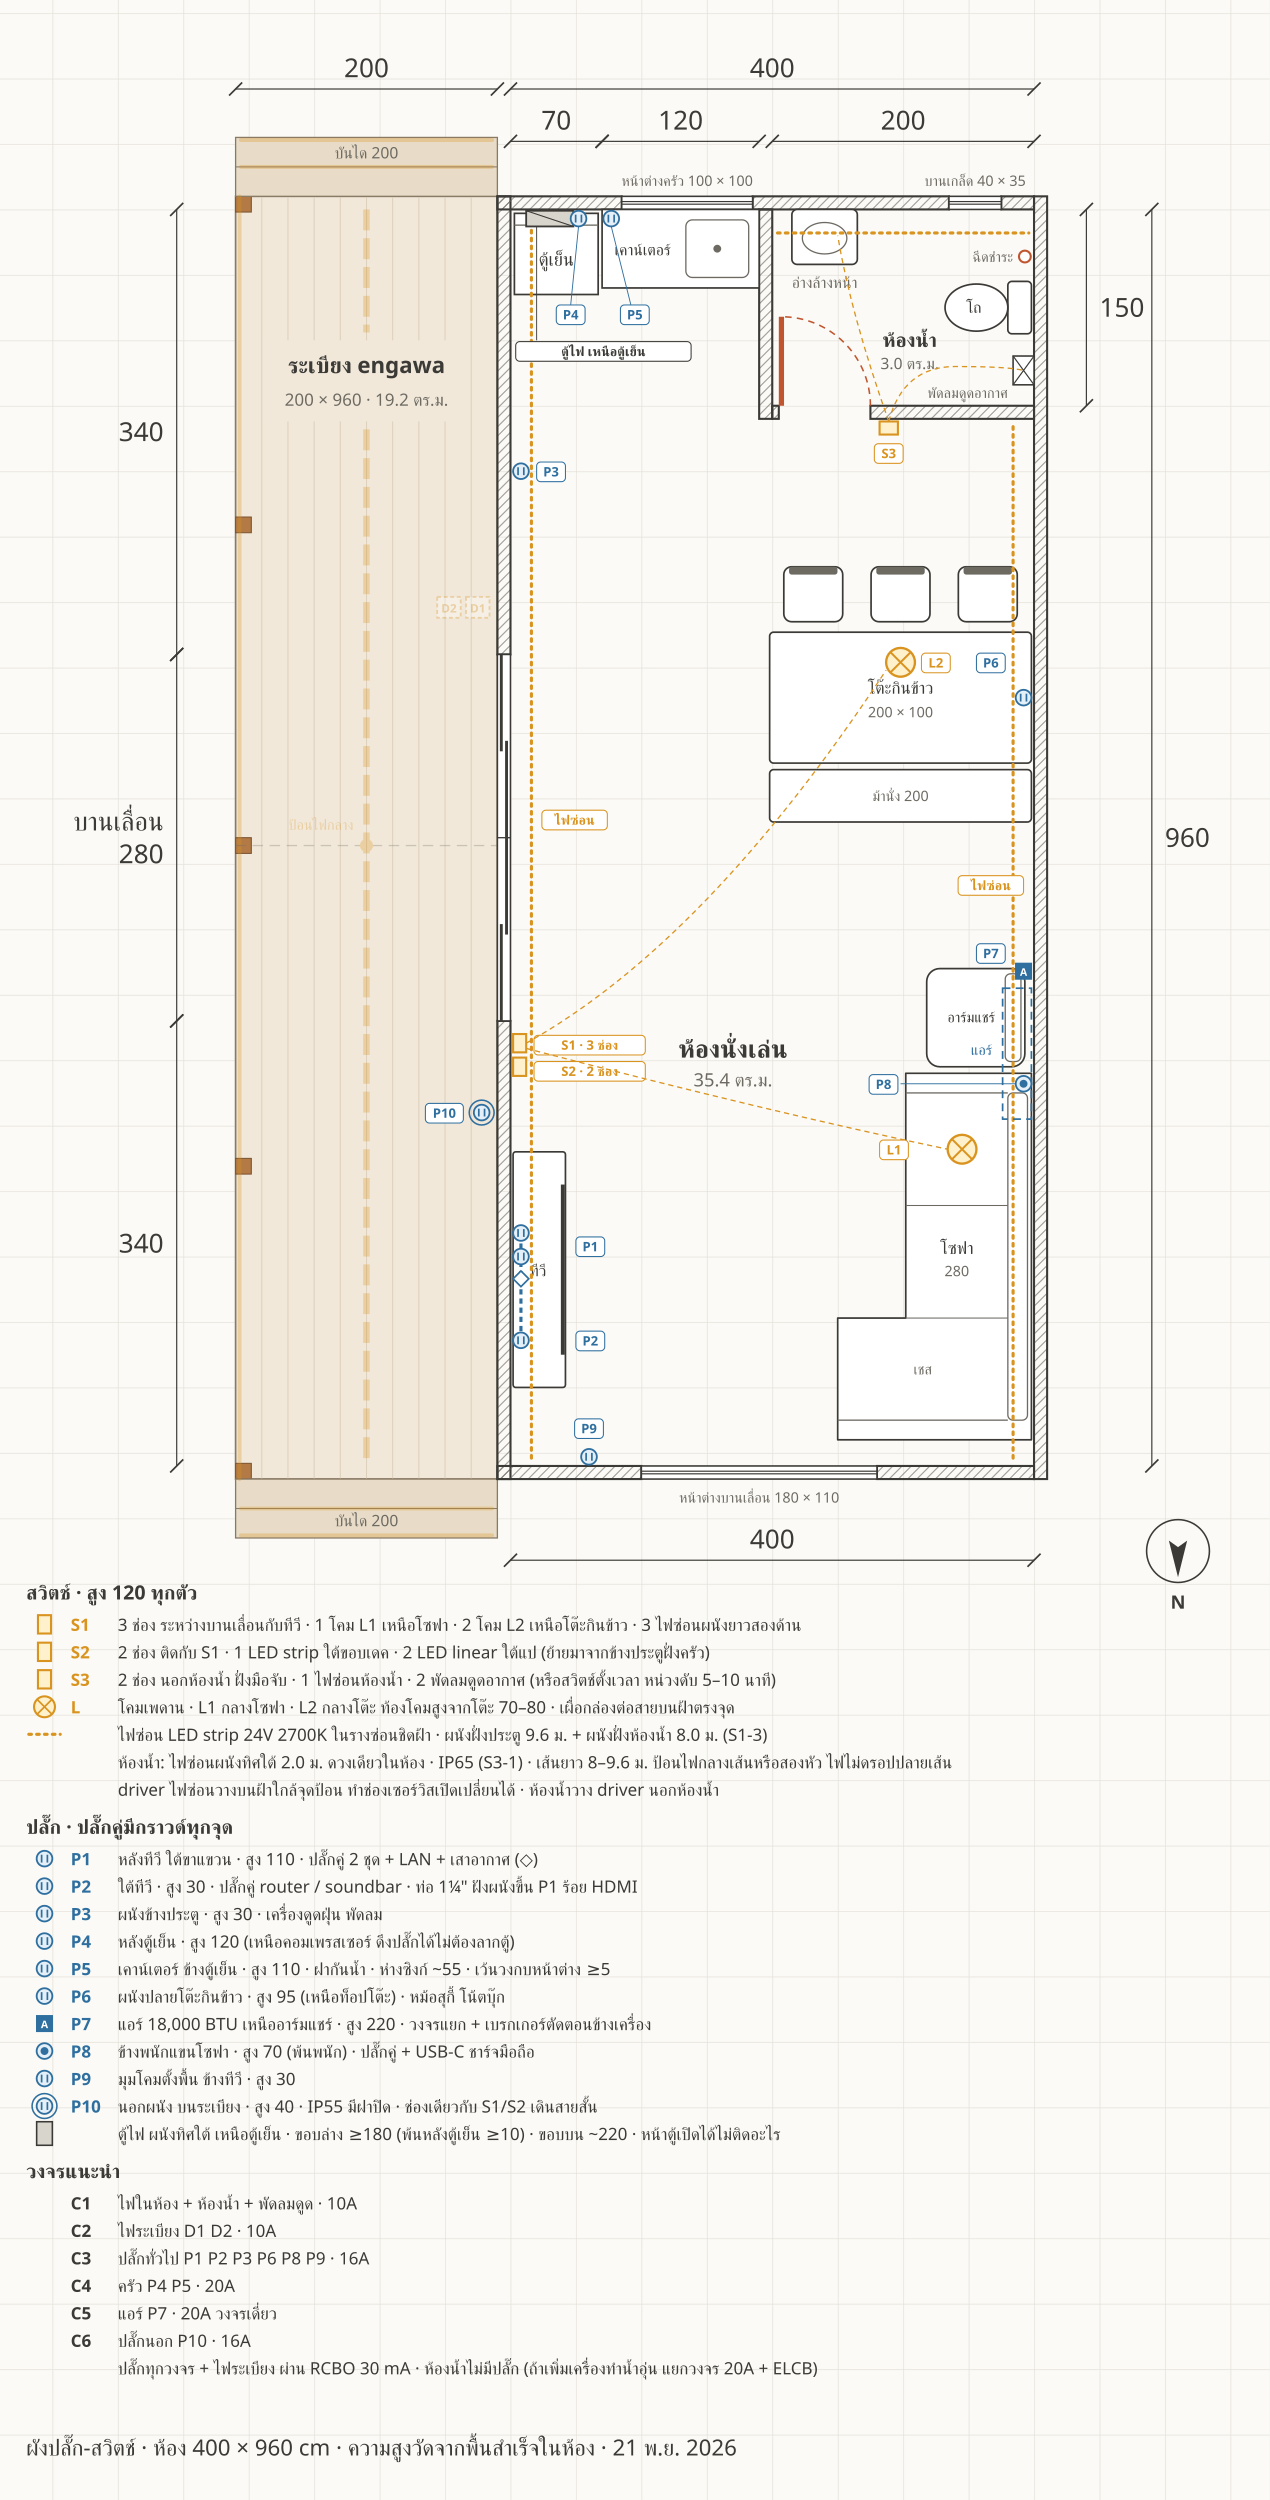
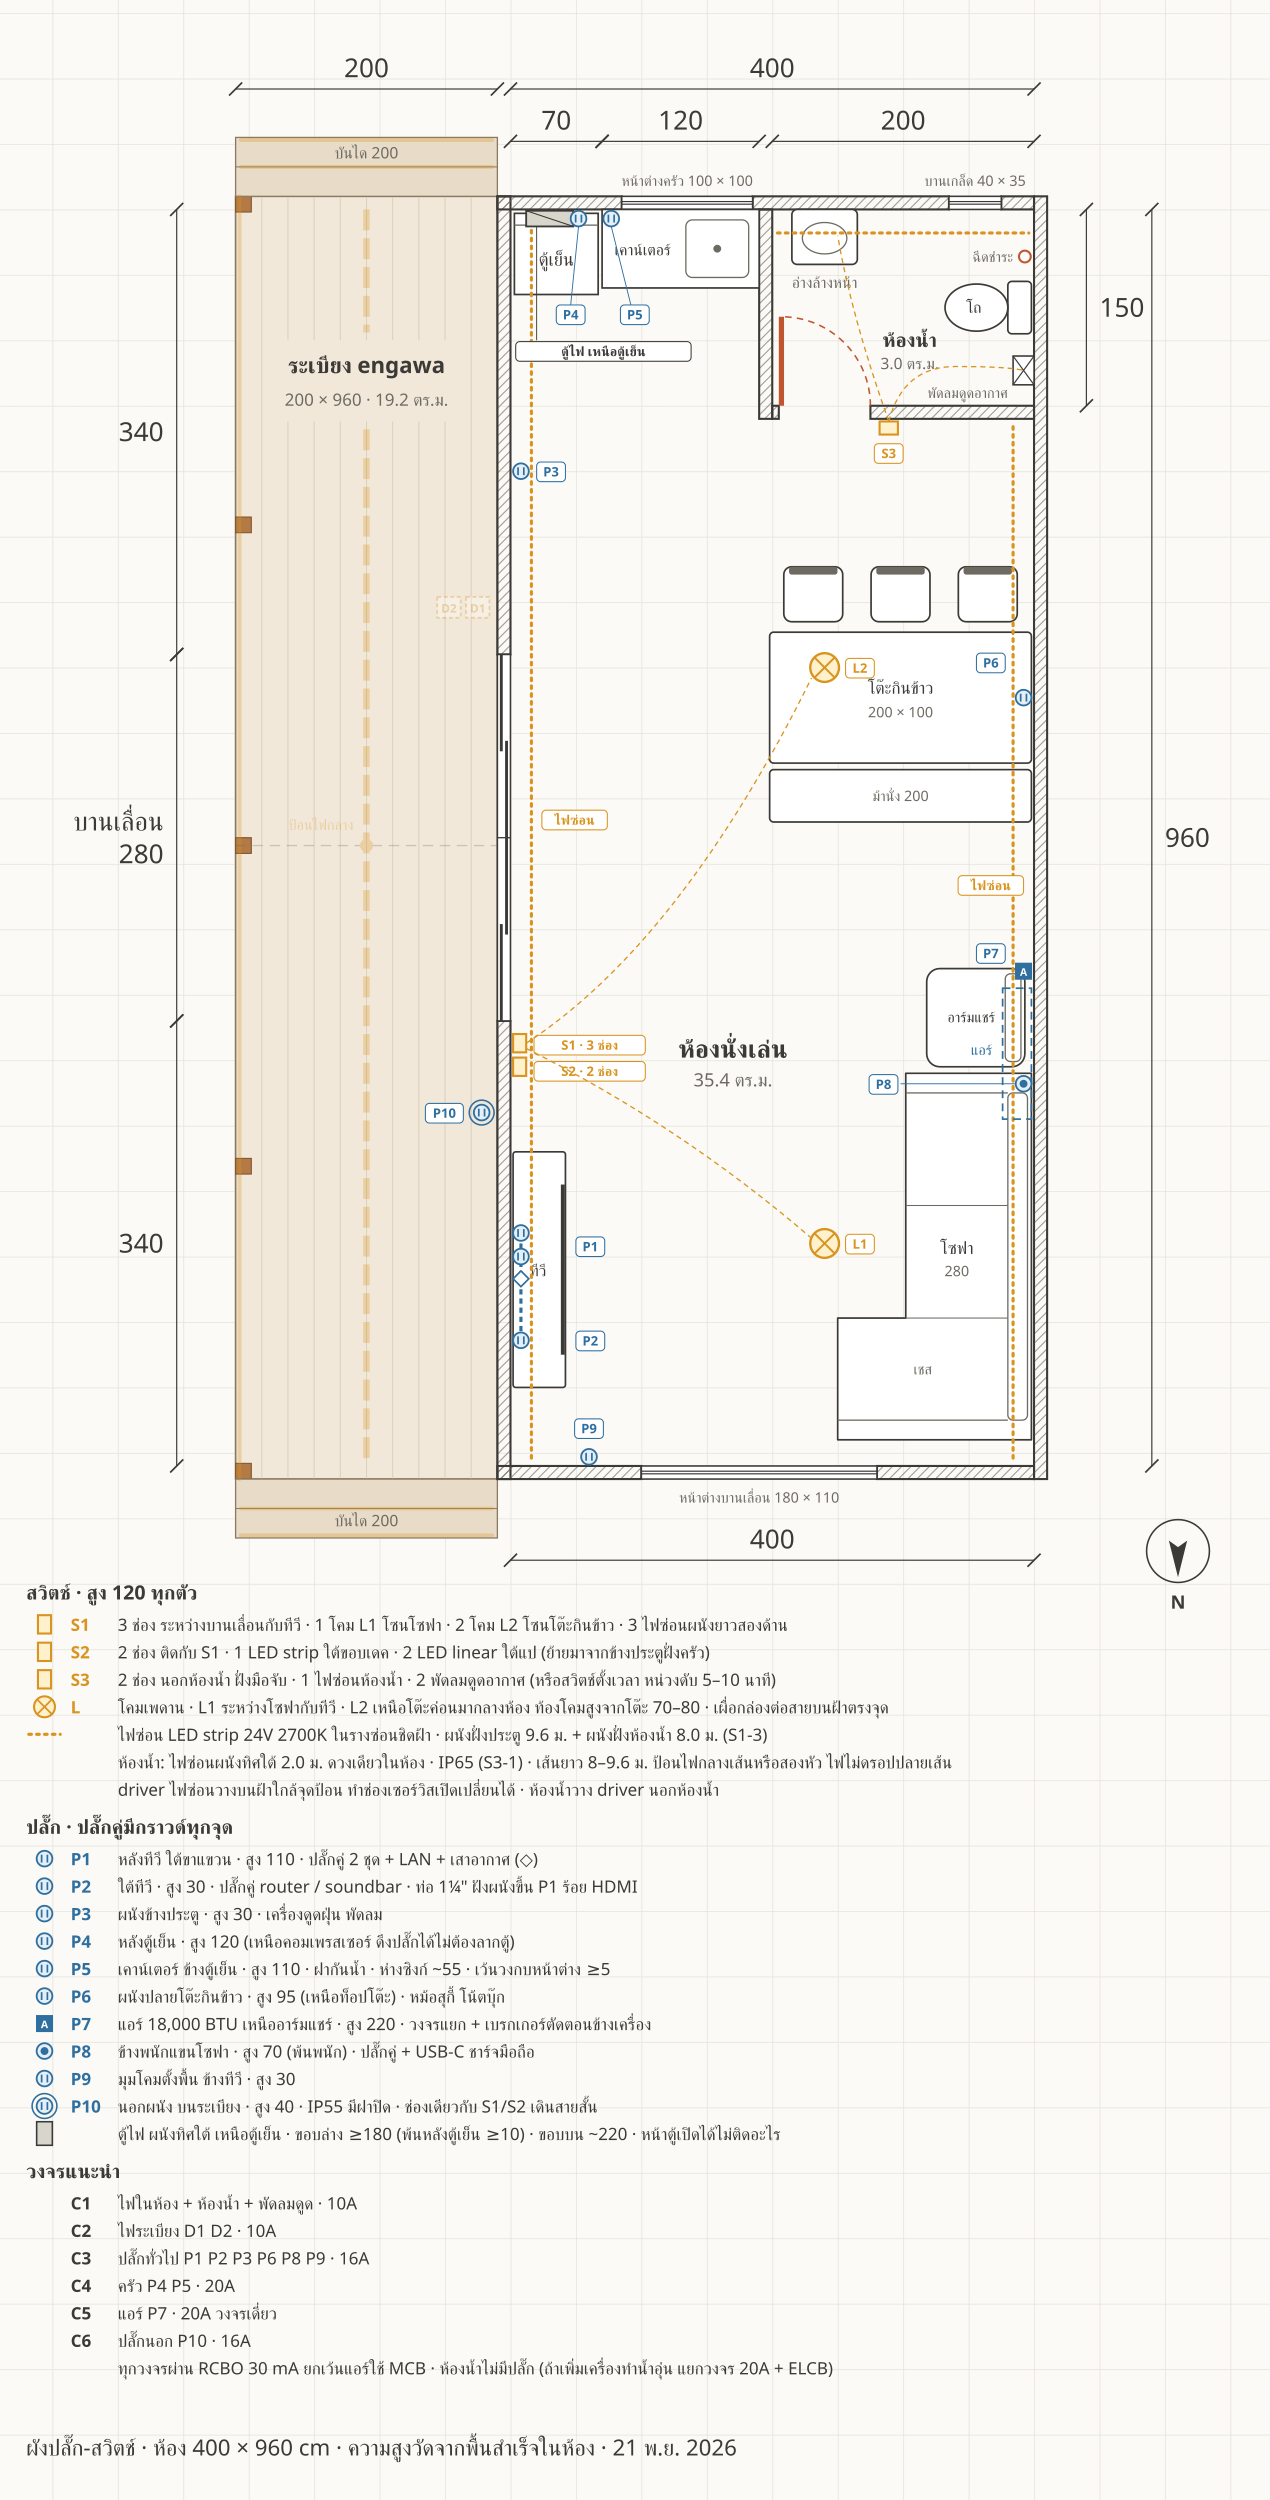
<svg xmlns="http://www.w3.org/2000/svg" viewBox="-390 -160 970 1910" width="970" height="1910" font-family="Leelawadee UI, Tahoma, sans-serif">
  <defs>
    <pattern id="grid" width="50" height="50" patternUnits="userSpaceOnUse" x="0" y="0">
      <path d="M50 0H0V50" fill="none" stroke="#e3e0d8" stroke-width="1" />
    </pattern>
    <pattern id="hatch" width="5" height="5" patternUnits="userSpaceOnUse" patternTransform="rotate(45)">
      <line x1="0" y1="0" x2="0" y2="5" stroke="#6d6a62" stroke-width="1" />
    </pattern>
  </defs>
  <rect x="-390" y="-160" width="970" height="1910" fill="#fbfaf6" />
  <rect x="-390" y="-160" width="970" height="1910" fill="url(#grid)" />
  <rect x="-210" y="-10" width="200" height="980" fill="#f1e8da" stroke="#8a7a64" stroke-width="1.3" />
  <line x1="-190" y1="-10" x2="-190" y2="970" stroke="#ddd0bc" stroke-width="0.8" />
  <line x1="-170" y1="-10" x2="-170" y2="970" stroke="#ddd0bc" stroke-width="0.8" />
  <line x1="-150" y1="-10" x2="-150" y2="970" stroke="#ddd0bc" stroke-width="0.8" />
  <line x1="-130" y1="-10" x2="-130" y2="970" stroke="#ddd0bc" stroke-width="0.8" />
  <line x1="-110" y1="-10" x2="-110" y2="970" stroke="#ddd0bc" stroke-width="0.8" />
  <line x1="-90" y1="-10" x2="-90" y2="970" stroke="#ddd0bc" stroke-width="0.8" />
  <line x1="-70" y1="-10" x2="-70" y2="970" stroke="#ddd0bc" stroke-width="0.8" />
  <line x1="-50" y1="-10" x2="-50" y2="970" stroke="#ddd0bc" stroke-width="0.8" />
  <line x1="-30" y1="-10" x2="-30" y2="970" stroke="#ddd0bc" stroke-width="0.8" />
  <rect x="-210" y="-10" width="12" height="12" fill="#b47a45" stroke="#7d5430" stroke-width="0.8" />
  <rect x="-210" y="235" width="12" height="12" fill="#b47a45" stroke="#7d5430" stroke-width="0.8" />
  <rect x="-210" y="480" width="12" height="12" fill="#b47a45" stroke="#7d5430" stroke-width="0.8" />
  <rect x="-210" y="725" width="12" height="12" fill="#b47a45" stroke="#7d5430" stroke-width="0.8" />
  <rect x="-210" y="958" width="12" height="12" fill="#b47a45" stroke="#7d5430" stroke-width="0.8" />
  <rect x="-210" y="-55" width="200" height="45" fill="#e8dcc8" stroke="#8a7a64" stroke-width="1" />
  <rect x="-210" y="970" width="200" height="45" fill="#e8dcc8" stroke="#8a7a64" stroke-width="1" />
  <line x1="-210" y1="-32.5" x2="-10" y2="-32.5" stroke="#8a7a64" stroke-width="0.8" />
  <line x1="-210" y1="992.5" x2="-10" y2="992.5" stroke="#8a7a64" stroke-width="0.8" />
  <text x="-110" y="-39" font-size="12" font-weight="400" text-anchor="middle" fill="#6d6a62">บันได 200</text>
  <text x="-110" y="1006" font-size="12" font-weight="400" text-anchor="middle" fill="#6d6a62">บันได 200</text>
  <rect x="-185" y="100" width="150" height="62" fill="#f1e8da" />
  <text x="-110" y="125" font-size="17" font-weight="600" text-anchor="middle" fill="#3b3a36">ระเบียง engawa</text>
  <text x="-110" y="150" font-size="13" font-weight="400" text-anchor="middle" fill="#6d6a62">200 × 960 · 19.2 ตร.ม.</text>
  <g opacity="0.3">
    <line x1="-207" y1="-10" x2="-207" y2="970" stroke="#d9931f" stroke-width="3" stroke-linecap="round" />
    <line x1="-206" y1="-32.5" x2="-14" y2="-32.5" stroke="#d9931f" stroke-width="3" stroke-linecap="round" />
    <line x1="-206" y1="-53" x2="-14" y2="-53" stroke="#d9931f" stroke-width="3" stroke-linecap="round" />
    <line x1="-206" y1="992.5" x2="-14" y2="992.5" stroke="#d9931f" stroke-width="3" stroke-linecap="round" />
    <line x1="-206" y1="1013" x2="-14" y2="1013" stroke="#d9931f" stroke-width="3" stroke-linecap="round" />
    <line x1="-210" y1="486" x2="-10" y2="486" stroke="#6d6a62" stroke-width="1" stroke-dasharray="8 5" />
    <line x1="-110" y1="0" x2="-110" y2="94" stroke="#d9931f" stroke-width="5" stroke-dasharray="16 6" stroke-linecap="butt" />
    <line x1="-110" y1="168" x2="-110" y2="960" stroke="#d9931f" stroke-width="5" stroke-dasharray="16 6" stroke-linecap="butt" />
    <circle cx="-110" cy="486" r="5" fill="#d9931f" />
    <text x="-120" y="474" font-size="11" font-weight="400" text-anchor="end" fill="#d9931f">ป้อนไฟกลาง</text>
    <rect x="-34" y="296" width="18" height="16" fill="#fff" stroke="#d9931f" stroke-width="1.4" stroke-dasharray="3 2" />
    <text x="-25" y="308" font-size="9" font-weight="600" text-anchor="middle" fill="#d9931f">D1</text>
    <rect x="-56" y="296" width="18" height="16" fill="#fff" stroke="#d9931f" stroke-width="1.4" stroke-dasharray="3 2" />
    <text x="-47" y="308" font-size="9" font-weight="600" text-anchor="middle" fill="#d9931f">D2</text>
  </g>
  <rect x="-10" y="-10" width="10" height="350" fill="url(#hatch)" stroke="#3b3a36" stroke-width="1.6" />
  <rect x="-10" y="620" width="10" height="350" fill="url(#hatch)" stroke="#3b3a36" stroke-width="1.6" />
  <rect x="400" y="-10" width="10" height="980" fill="url(#hatch)" stroke="#3b3a36" stroke-width="1.6" />
  <rect x="-10" y="-10" width="95" height="10" fill="url(#hatch)" stroke="#3b3a36" stroke-width="1.6" />
  <rect x="185" y="-10" width="150" height="10" fill="url(#hatch)" stroke="#3b3a36" stroke-width="1.6" />
  <rect x="375" y="-10" width="25" height="10" fill="url(#hatch)" stroke="#3b3a36" stroke-width="1.6" />
  <rect x="-10" y="960" width="110" height="10" fill="url(#hatch)" stroke="#3b3a36" stroke-width="1.6" />
  <rect x="280" y="960" width="120" height="10" fill="url(#hatch)" stroke="#3b3a36" stroke-width="1.6" />
  <rect x="85" y="-10" width="100" height="10" fill="#fff" stroke="#3b3a36" stroke-width="1.2" />
  <g stroke="#3b3a36" stroke-width="0.9">
    <line x1="85" y1="-6" x2="185" y2="-6" />
    <line x1="85" y1="-4" x2="185" y2="-4" />
  </g>
  <rect x="335" y="-10" width="40" height="10" fill="#fff" stroke="#3b3a36" stroke-width="1.2" />
  <g stroke="#3b3a36" stroke-width="0.9">
    <line x1="335" y1="-6" x2="375" y2="-6" />
    <line x1="335" y1="-4" x2="375" y2="-4" />
  </g>
  <rect x="100" y="960" width="180" height="10" fill="#fff" stroke="#3b3a36" stroke-width="1.2" />
  <g stroke="#3b3a36" stroke-width="0.9">
    <line x1="100" y1="964" x2="280" y2="964" />
    <line x1="100" y1="966" x2="280" y2="966" />
  </g>
  <rect x="-10" y="340" width="10" height="280" fill="#fff" stroke="#3b3a36" stroke-width="1.2" />
  <g stroke="#3b3a36" stroke-width="2.2">
    <line x1="-7" y1="340" x2="-7" y2="414" />
    <line x1="-7" y1="546" x2="-7" y2="620" />
    <line x1="-3" y1="406" x2="-3" y2="480" />
    <line x1="-3" y1="480" x2="-3" y2="554" />
  </g>
  <line x1="-10" y1="480" x2="0" y2="480" stroke="#3b3a36" stroke-width="1" />
  <rect x="190" y="0" width="10" height="160" fill="url(#hatch)" stroke="#3b3a36" stroke-width="1.6" />
  <rect x="200" y="150" width="5" height="10" fill="url(#hatch)" stroke="#3b3a36" stroke-width="1.6" />
  <rect x="275" y="150" width="125" height="10" fill="url(#hatch)" stroke="#3b3a36" stroke-width="1.6" />
  <rect x="205" y="82" width="4" height="68" fill="#c0562f" />
  <path d="M275 150 A68 68 0 0 0 207 82" fill="none" stroke="#c0562f" stroke-width="1.2" stroke-dasharray="5 4" />
  <rect x="3" y="3" width="64" height="62" fill="#fff" stroke="#3b3a36" stroke-width="1.3" />
  <line x1="3" y1="12" x2="67" y2="12" stroke="#6d6a62" stroke-width="1" />
  <text x="35" y="43" font-size="14" font-weight="400" text-anchor="middle" fill="#3b3a36">ตู้เย็น</text>
  <rect x="70" y="0" width="120" height="60" fill="#fff" stroke="#3b3a36" stroke-width="1.3" />
  <rect x="134" y="8" width="48" height="44" rx="5" fill="none" stroke="#6d6a62" stroke-width="1" />
  <circle cx="158" cy="30" r="3" fill="#6d6a62" />
  <text x="101" y="35" font-size="12" font-weight="400" text-anchor="middle" fill="#3b3a36">เคาน์เตอร์</text>
  <rect x="215" y="0" width="50" height="42" rx="4" fill="#fff" stroke="#3b3a36" stroke-width="1.3" />
  <ellipse cx="240" cy="22" rx="17" ry="12" fill="none" stroke="#6d6a62" stroke-width="1" />
  <text x="240" y="60" font-size="12" font-weight="400" text-anchor="middle" fill="#6d6a62">อ่างล้างหน้า</text>
  <rect x="380" y="55" width="18" height="40" rx="3" fill="#fff" stroke="#3b3a36" stroke-width="1.3" />
  <ellipse cx="356" cy="75" rx="24" ry="18" fill="#fff" stroke="#3b3a36" stroke-width="1.3" />
  <text x="354" y="79" font-size="12" font-weight="400" text-anchor="middle" fill="#3b3a36">โถ</text>
  <circle cx="393" cy="36" r="4.5" fill="#fff" stroke="#c0562f" stroke-width="1.6" />
  <text x="384" y="40" font-size="11" font-weight="400" text-anchor="end" fill="#6d6a62">ฉีดชำระ</text>
  <rect x="384" y="112" width="16" height="22" fill="#fff" stroke="#3b3a36" stroke-width="1.2" />
  <path d="M384 112 L400 134 M400 112 L384 134" stroke="#3b3a36" stroke-width="0.9" />
  <text x="380" y="144" font-size="11" font-weight="400" text-anchor="end" fill="#6d6a62">พัดลมดูดอากาศ</text>
  <text x="305" y="105" font-size="15" font-weight="600" text-anchor="middle" fill="#3b3a36">ห้องน้ำ</text>
  <text x="305" y="122" font-size="12" font-weight="400" text-anchor="middle" fill="#6d6a62">3.0 ตร.ม.</text>
  <rect x="208.833" y="273" width="45" height="42" rx="6" fill="#fff" stroke="#3b3a36" stroke-width="1.3" />
  <rect x="212.833" y="273" width="37" height="6" rx="2" fill="#6d6a62" />
  <rect x="275.5" y="273" width="45" height="42" rx="6" fill="#fff" stroke="#3b3a36" stroke-width="1.3" />
  <rect x="279.5" y="273" width="37" height="6" rx="2" fill="#6d6a62" />
  <rect x="342.167" y="273" width="45" height="42" rx="6" fill="#fff" stroke="#3b3a36" stroke-width="1.3" />
  <rect x="346.167" y="273" width="37" height="6" rx="2" fill="#6d6a62" />
  <rect x="198" y="323" width="200" height="100" rx="3" fill="#fff" stroke="#3b3a36" stroke-width="1.3" />
  <text x="298" y="370" font-size="13" font-weight="400" text-anchor="middle" fill="#3b3a36">โต๊ะกินข้าว</text>
  <text x="298" y="388" font-size="11" font-weight="400" text-anchor="middle" fill="#6d6a62">200 × 100</text>
  <rect x="198" y="428" width="200" height="40" rx="3" fill="#fff" stroke="#3b3a36" stroke-width="1.3" />
  <text x="298" y="452" font-size="11" font-weight="400" text-anchor="middle" fill="#6d6a62">ม้านั่ง 200</text>
  <rect x="318" y="580" width="75" height="75" rx="10" fill="#fff" stroke="#3b3a36" stroke-width="1.3" />
  <rect x="378" y="584" width="12" height="67" rx="4" fill="none" stroke="#6d6a62" stroke-width="1" />
  <text x="352" y="621" font-size="11" font-weight="400" text-anchor="middle" fill="#3b3a36">อาร์มแชร์</text>
  <path d="M302 660 H398 V940 H250 V847 H302 Z" stroke-linejoin="round" fill="#fff" stroke="#3b3a36" stroke-width="1.3" />
  <rect x="380" y="675" width="15" height="250" rx="4" fill="none" stroke="#6d6a62" stroke-width="1" />
  <line x1="302" y1="675" x2="380" y2="675" stroke="#6d6a62" stroke-width="1" />
  <line x1="250" y1="925" x2="380" y2="925" stroke="#6d6a62" stroke-width="1" />
  <line x1="302" y1="761" x2="380" y2="761" stroke="#6d6a62" stroke-width="0.8" />
  <line x1="302" y1="847" x2="380" y2="847" stroke="#6d6a62" stroke-width="0.8" />
  <text x="341" y="798" font-size="13" font-weight="400" text-anchor="middle" fill="#3b3a36">โซฟา</text>
  <text x="341" y="815" font-size="11" font-weight="400" text-anchor="middle" fill="#6d6a62">280</text>
  <text x="315" y="890" font-size="11" font-weight="400" text-anchor="middle" fill="#6d6a62">เชส</text>
  <rect x="2" y="720" width="40" height="180" rx="2" fill="#fff" stroke="#3b3a36" stroke-width="1.3" />
  <line x1="40" y1="745" x2="40" y2="875" stroke="#3b3a36" stroke-width="3" />
  <text x="21" y="815" font-size="12" font-weight="400" text-anchor="middle" fill="#3b3a36">ทีวี</text>
  <text x="170" y="648" font-size="19" font-weight="600" text-anchor="middle" fill="#3b3a36">ห้องนั่งเล่น</text>
  <text x="170" y="670" font-size="14" font-weight="400" text-anchor="middle" fill="#6d6a62">35.4 ตร.ม.</text>
  <text x="135" y="-18" font-size="11" font-weight="400" text-anchor="middle" fill="#6d6a62">หน้าต่างครัว 100 × 100</text>
  <text x="355" y="-18" font-size="11" font-weight="400" text-anchor="middle" fill="#6d6a62">บานเกล็ด 40 × 35</text>
  <text x="190" y="988" font-size="11" font-weight="400" text-anchor="middle" fill="#6d6a62">หน้าต่างบานเลื่อน 180 × 110</text>
  <g>
    <line x1="0" y1="-52" x2="70" y2="-52" stroke="#3b3a36" stroke-width="0.9" />
    <line x1="-5" y1="-47" x2="5" y2="-57" stroke="#3b3a36" stroke-width="1.3" />
    <line x1="65" y1="-47" x2="75" y2="-57" stroke="#3b3a36" stroke-width="1.3" />
    <text x="35" y="-61" font-size="20" font-weight="500" text-anchor="middle" fill="#3b3a36">70</text>
  </g>
  <g>
    <line x1="70" y1="-52" x2="190" y2="-52" stroke="#3b3a36" stroke-width="0.9" />
    <line x1="65" y1="-47" x2="75" y2="-57" stroke="#3b3a36" stroke-width="1.3" />
    <line x1="185" y1="-47" x2="195" y2="-57" stroke="#3b3a36" stroke-width="1.3" />
    <text x="130" y="-61" font-size="20" font-weight="500" text-anchor="middle" fill="#3b3a36">120</text>
  </g>
  <g>
    <line x1="200" y1="-52" x2="400" y2="-52" stroke="#3b3a36" stroke-width="0.9" />
    <line x1="195" y1="-47" x2="205" y2="-57" stroke="#3b3a36" stroke-width="1.3" />
    <line x1="395" y1="-47" x2="405" y2="-57" stroke="#3b3a36" stroke-width="1.3" />
    <text x="300" y="-61" font-size="20" font-weight="500" text-anchor="middle" fill="#3b3a36">200</text>
  </g>
  <g>
    <line x1="0" y1="-92" x2="400" y2="-92" stroke="#3b3a36" stroke-width="0.9" />
    <line x1="-5" y1="-87" x2="5" y2="-97" stroke="#3b3a36" stroke-width="1.3" />
    <line x1="395" y1="-87" x2="405" y2="-97" stroke="#3b3a36" stroke-width="1.3" />
    <text x="200" y="-101" font-size="20" font-weight="500" text-anchor="middle" fill="#3b3a36">400</text>
  </g>
  <g>
    <line x1="-210" y1="-92" x2="-10" y2="-92" stroke="#3b3a36" stroke-width="0.9" />
    <line x1="-215" y1="-87" x2="-205" y2="-97" stroke="#3b3a36" stroke-width="1.3" />
    <line x1="-15" y1="-87" x2="-5" y2="-97" stroke="#3b3a36" stroke-width="1.3" />
    <text x="-110" y="-101" font-size="20" font-weight="500" text-anchor="middle" fill="#3b3a36">200</text>
  </g>
  <g>
    <line x1="440" y1="0" x2="440" y2="150" stroke="#3b3a36" stroke-width="0.9" />
    <line x1="435" y1="5" x2="445" y2="-5" stroke="#3b3a36" stroke-width="1.3" />
    <line x1="435" y1="155" x2="445" y2="145" stroke="#3b3a36" stroke-width="1.3" />
    <text x="450" y="82" font-size="20" font-weight="500" text-anchor="start" fill="#3b3a36">150</text>
  </g>
  <g>
    <line x1="490" y1="0" x2="490" y2="960" stroke="#3b3a36" stroke-width="0.9" />
    <line x1="485" y1="5" x2="495" y2="-5" stroke="#3b3a36" stroke-width="1.3" />
    <line x1="485" y1="965" x2="495" y2="955" stroke="#3b3a36" stroke-width="1.3" />
    <text x="500" y="487" font-size="20" font-weight="500" text-anchor="start" fill="#3b3a36">960</text>
  </g>
  <g>
    <line x1="-255" y1="0" x2="-255" y2="340" stroke="#3b3a36" stroke-width="0.9" />
    <line x1="-260" y1="5" x2="-250" y2="-5" stroke="#3b3a36" stroke-width="1.3" />
    <line x1="-260" y1="345" x2="-250" y2="335" stroke="#3b3a36" stroke-width="1.3" />
    <text x="-265" y="177" font-size="20" font-weight="500" text-anchor="end" fill="#3b3a36">340</text>
  </g>
  <g>
    <line x1="-255" y1="340" x2="-255" y2="620" stroke="#3b3a36" stroke-width="0.9" />
    <line x1="-260" y1="345" x2="-250" y2="335" stroke="#3b3a36" stroke-width="1.3" />
    <line x1="-260" y1="625" x2="-250" y2="615" stroke="#3b3a36" stroke-width="1.3" />
    <text x="-265" y="474.5" font-size="20" font-weight="500" text-anchor="end" fill="#3b3a36">บานเลื่อน</text>
    <text x="-265" y="499.5" font-size="20" font-weight="500" text-anchor="end" fill="#3b3a36">280</text>
  </g>
  <g>
    <line x1="-255" y1="620" x2="-255" y2="960" stroke="#3b3a36" stroke-width="0.9" />
    <line x1="-260" y1="625" x2="-250" y2="615" stroke="#3b3a36" stroke-width="1.3" />
    <line x1="-260" y1="965" x2="-250" y2="955" stroke="#3b3a36" stroke-width="1.3" />
    <text x="-265" y="797" font-size="20" font-weight="500" text-anchor="end" fill="#3b3a36">340</text>
  </g>
  <g>
    <line x1="0" y1="1032" x2="400" y2="1032" stroke="#3b3a36" stroke-width="0.9" />
    <line x1="-5" y1="1037" x2="5" y2="1027" stroke="#3b3a36" stroke-width="1.3" />
    <line x1="395" y1="1037" x2="405" y2="1027" stroke="#3b3a36" stroke-width="1.3" />
    <text x="200" y="1023" font-size="20" font-weight="500" text-anchor="middle" fill="#3b3a36">400</text>
  </g>
  <g transform="translate(510 1025)">
    <circle r="24" fill="none" stroke="#3b3a36" stroke-width="1.2" />
    <path d="M0 20 L7 -8 L0 -3 L-7 -8 Z" fill="#3b3a36" />
    <text x="0" y="44" font-size="14" font-weight="600" text-anchor="middle" fill="#3b3a36">N</text>
  </g>
  <rect x="2" y="630" width="10" height="14" fill="#fff1cc" stroke="#d9931f" stroke-width="1.6" />
  <rect x="2" y="648" width="10" height="14" fill="#fff1cc" stroke="#d9931f" stroke-width="1.6" />
  <rect x="18" y="631" width="85" height="15" rx="3" fill="#fff" stroke="#d9931f" stroke-width="0.8" />
  <text x="60.5" y="642" font-size="10" font-weight="600" text-anchor="middle" fill="#d9931f">S1 · 3 ช่อง</text>
  <rect x="18" y="651" width="85" height="15" rx="3" fill="#fff" stroke="#d9931f" stroke-width="0.8" />
  <text x="60.5" y="662" font-size="10" font-weight="600" text-anchor="middle" fill="#d9931f">S2 · 2 ช่อง</text>
  <line x1="16" y1="4" x2="16" y2="956" stroke="#d9931f" stroke-width="2.4" stroke-dasharray="2 4" stroke-linecap="round" />
  <line x1="384" y1="166" x2="384" y2="956" stroke="#d9931f" stroke-width="2.4" stroke-dasharray="2 4" stroke-linecap="round" />
  <line x1="204" y1="18" x2="396" y2="18" stroke="#d9931f" stroke-width="2.4" stroke-dasharray="2 4" stroke-linecap="round" />
  <rect x="342" y="509" width="50" height="15" rx="3" fill="#fff" stroke="#d9931f" stroke-width="0.8" />
  <text x="367" y="520" font-size="10" font-weight="600" text-anchor="middle" fill="#d9931f">ไฟซ่อน</text>
  <rect x="24" y="459" width="50" height="15" rx="3" fill="#fff" stroke="#d9931f" stroke-width="0.8" />
  <text x="49" y="470" font-size="10" font-weight="600" text-anchor="middle" fill="#d9931f">ไฟซ่อน</text>
  <path d="M289 162 Q260 80 250 20" fill="none" stroke="#d9931f" stroke-width="1" stroke-dasharray="4 3" />
-   <path d="M12 637 Q150 560 287 352" fill="none" stroke="#d9931f" stroke-width="1" stroke-dasharray="4 3" />
-   <path d="M12 641 Q200 690 334 718" fill="none" stroke="#d9931f" stroke-width="1" stroke-dasharray="4 3" />
-   <circle cx="298" cy="346" r="11" fill="#fff1cc" stroke="#d9931f" stroke-width="1.8" />
-   <path d="M290.2 338.2 L305.8 353.8 M305.8 338.2 L290.2 353.8" stroke="#d9931f" stroke-width="1.5" />
-   <rect x="314" y="339" width="22" height="15" rx="3" fill="#fff" stroke="#d9931f" stroke-width="0.8" />
-   <text x="325" y="350" font-size="10" font-weight="600" text-anchor="middle" fill="#d9931f">L2</text>
-   <circle cx="345" cy="718" r="11" fill="#fff1cc" stroke="#d9931f" stroke-width="1.8" />
-   <path d="M337.2 710.2 L352.8 725.8 M352.8 710.2 L337.2 725.8" stroke="#d9931f" stroke-width="1.5" />
-   <rect x="282" y="711" width="22" height="15" rx="3" fill="#fff" stroke="#d9931f" stroke-width="0.8" />
-   <text x="293" y="722" font-size="10" font-weight="600" text-anchor="middle" fill="#d9931f">L1</text>
+   <path d="M12 637 Q130 560 230 358" fill="none" stroke="#d9931f" stroke-width="1" stroke-dasharray="4 3" />
+   <path d="M12 641 Q130 700 230 786" fill="none" stroke="#d9931f" stroke-width="1" stroke-dasharray="4 3" />
+   <circle cx="240" cy="350" r="11" fill="#fff1cc" stroke="#d9931f" stroke-width="1.8" />
+   <path d="M232.2 342.2 L247.8 357.8 M247.8 342.2 L232.2 357.8" stroke="#d9931f" stroke-width="1.5" />
+   <rect x="256" y="343" width="22" height="15" rx="3" fill="#fff" stroke="#d9931f" stroke-width="0.8" />
+   <text x="267" y="354" font-size="10" font-weight="600" text-anchor="middle" fill="#d9931f">L2</text>
+   <circle cx="240" cy="790" r="11" fill="#fff1cc" stroke="#d9931f" stroke-width="1.8" />
+   <path d="M232.2 782.2 L247.8 797.8 M247.8 782.2 L232.2 797.8" stroke="#d9931f" stroke-width="1.5" />
+   <rect x="256" y="783" width="22" height="15" rx="3" fill="#fff" stroke="#d9931f" stroke-width="0.8" />
+   <text x="267" y="794" font-size="10" font-weight="600" text-anchor="middle" fill="#d9931f">L1</text>
  <rect x="282" y="162" width="14" height="10" fill="#fff1cc" stroke="#d9931f" stroke-width="1.6" />
  <rect x="278" y="179" width="22" height="15" rx="3" fill="#fff" stroke="#d9931f" stroke-width="0.8" />
  <text x="289" y="190" font-size="10" font-weight="600" text-anchor="middle" fill="#d9931f">S3</text>
  <path d="M289 162 Q300 120 340 120 T392 123" fill="none" stroke="#d9931f" stroke-width="1" stroke-dasharray="4 3" />
  <rect x="12" y="1" width="36" height="12" fill="#d8d5cc" stroke="#3b3a36" stroke-width="1.4" />
  <line x1="12" y1="1" x2="48" y2="13" stroke="#3b3a36" stroke-width="0.8" />
  <line x1="20" y1="13" x2="20" y2="100" stroke="#3b3a36" stroke-width="0.7" />
  <rect x="4" y="101" width="134" height="15" rx="3" fill="#fff" stroke="#3b3a36" stroke-width="0.8" />
  <text x="71" y="112" font-size="10" font-weight="600" text-anchor="middle" fill="#3b3a36">ตู้ไฟ เหนือตู้เย็น</text>
  <line x1="8" y1="790" x2="8" y2="858" stroke="#2f6f9f" stroke-width="2.4" stroke-dasharray="4 3" />
  <circle cx="8" cy="782" r="6" fill="#e4eff8" stroke="#2f6f9f" stroke-width="1.4" />
  <g stroke="#2f6f9f" stroke-width="1.3">
    <line x1="5.8" y1="779" x2="5.8" y2="785" />
    <line x1="10.2" y1="779" x2="10.2" y2="785" />
  </g>
  <circle cx="8" cy="800" r="6" fill="#e4eff8" stroke="#2f6f9f" stroke-width="1.4" />
  <g stroke="#2f6f9f" stroke-width="1.3">
    <line x1="5.8" y1="797" x2="5.8" y2="803" />
    <line x1="10.2" y1="797" x2="10.2" y2="803" />
  </g>
  <path d="M8 811 l6 6 -6 6 -6 -6 Z" fill="#fff" stroke="#2f6f9f" stroke-width="1.3" />
  <circle cx="8" cy="864" r="6" fill="#e4eff8" stroke="#2f6f9f" stroke-width="1.4" />
  <g stroke="#2f6f9f" stroke-width="1.3">
    <line x1="5.8" y1="861" x2="5.8" y2="867" />
    <line x1="10.2" y1="861" x2="10.2" y2="867" />
  </g>
  <rect x="50" y="785" width="22" height="15" rx="3" fill="#fff" stroke="#2f6f9f" stroke-width="0.8" />
  <text x="61" y="796" font-size="10" font-weight="600" text-anchor="middle" fill="#2f6f9f">P1</text>
  <rect x="50" y="857" width="22" height="15" rx="3" fill="#fff" stroke="#2f6f9f" stroke-width="0.8" />
  <text x="61" y="868" font-size="10" font-weight="600" text-anchor="middle" fill="#2f6f9f">P2</text>
  <circle cx="8" cy="200" r="6" fill="#e4eff8" stroke="#2f6f9f" stroke-width="1.4" />
  <g stroke="#2f6f9f" stroke-width="1.3">
    <line x1="5.8" y1="197" x2="5.8" y2="203" />
    <line x1="10.2" y1="197" x2="10.2" y2="203" />
  </g>
  <rect x="20" y="193" width="22" height="15" rx="3" fill="#fff" stroke="#2f6f9f" stroke-width="0.8" />
  <text x="31" y="204" font-size="10" font-weight="600" text-anchor="middle" fill="#2f6f9f">P3</text>
  <circle cx="52" cy="7" r="6" fill="#e4eff8" stroke="#2f6f9f" stroke-width="1.4" />
  <g stroke="#2f6f9f" stroke-width="1.3">
    <line x1="49.8" y1="4" x2="49.8" y2="10" />
    <line x1="54.2" y1="4" x2="54.2" y2="10" />
  </g>
  <rect x="35" y="73" width="22" height="15" rx="3" fill="#fff" stroke="#2f6f9f" stroke-width="0.8" />
  <text x="46" y="84" font-size="10" font-weight="600" text-anchor="middle" fill="#2f6f9f">P4</text>
  <circle cx="77" cy="7" r="6" fill="#e4eff8" stroke="#2f6f9f" stroke-width="1.4" />
  <g stroke="#2f6f9f" stroke-width="1.3">
    <line x1="74.8" y1="4" x2="74.8" y2="10" />
    <line x1="79.2" y1="4" x2="79.2" y2="10" />
  </g>
  <rect x="84" y="73" width="22" height="15" rx="3" fill="#fff" stroke="#2f6f9f" stroke-width="0.8" />
  <text x="95" y="84" font-size="10" font-weight="600" text-anchor="middle" fill="#2f6f9f">P5</text>
  <line x1="52" y1="13" x2="46" y2="73" stroke="#2f6f9f" stroke-width="0.7" />
  <line x1="77" y1="13" x2="92" y2="73" stroke="#2f6f9f" stroke-width="0.7" />
  <circle cx="392" cy="373" r="6" fill="#e4eff8" stroke="#2f6f9f" stroke-width="1.4" />
  <g stroke="#2f6f9f" stroke-width="1.3">
    <line x1="389.8" y1="370" x2="389.8" y2="376" />
    <line x1="394.2" y1="370" x2="394.2" y2="376" />
  </g>
  <rect x="356" y="339" width="22" height="15" rx="3" fill="#fff" stroke="#2f6f9f" stroke-width="0.8" />
  <text x="367" y="350" font-size="10" font-weight="600" text-anchor="middle" fill="#2f6f9f">P6</text>
  <rect x="376" y="595" width="22" height="100" fill="none" stroke="#2f6f9f" stroke-width="1.3" stroke-dasharray="6 4" />
  <text x="368" y="646" font-size="11" font-weight="400" text-anchor="end" fill="#2f6f9f">แอร์</text>
  <rect x="386" y="576" width="12" height="12" fill="#2f6f9f" stroke="#2f6f9f" />
  <text x="392" y="585.5" font-size="8" font-weight="700" text-anchor="middle" fill="#fff">A</text>
  <rect x="356" y="561" width="22" height="15" rx="3" fill="#fff" stroke="#2f6f9f" stroke-width="0.8" />
  <text x="367" y="572" font-size="10" font-weight="600" text-anchor="middle" fill="#2f6f9f">P7</text>
  <circle cx="392" cy="668" r="6" fill="#e4eff8" stroke="#2f6f9f" stroke-width="1.4" />
  <g stroke="#2f6f9f" stroke-width="1.3">
    <circle cx="392" cy="668" r="2.4" fill="#2f6f9f" />
  </g>
  <rect x="274" y="661" width="22" height="15" rx="3" fill="#fff" stroke="#2f6f9f" stroke-width="0.8" />
  <text x="285" y="672" font-size="10" font-weight="600" text-anchor="middle" fill="#2f6f9f">P8</text>
  <line x1="386" y1="668" x2="298" y2="668" stroke="#2f6f9f" stroke-width="0.7" />
  <circle cx="60" cy="953" r="6" fill="#e4eff8" stroke="#2f6f9f" stroke-width="1.4" />
  <g stroke="#2f6f9f" stroke-width="1.3">
    <line x1="57.8" y1="950" x2="57.8" y2="956" />
    <line x1="62.2" y1="950" x2="62.2" y2="956" />
  </g>
  <rect x="49" y="924" width="22" height="15" rx="3" fill="#fff" stroke="#2f6f9f" stroke-width="0.8" />
  <text x="60" y="935" font-size="10" font-weight="600" text-anchor="middle" fill="#2f6f9f">P9</text>
  <circle cx="-22" cy="690" r="9.5" fill="none" stroke="#2f6f9f" stroke-width="1.2" />
  <circle cx="-22" cy="690" r="6" fill="#e4eff8" stroke="#2f6f9f" stroke-width="1.4" />
  <g stroke="#2f6f9f" stroke-width="1.3">
    <line x1="-24.2" y1="687" x2="-24.2" y2="693" />
    <line x1="-19.8" y1="687" x2="-19.8" y2="693" />
  </g>
  <rect x="-65" y="683" width="29" height="15" rx="3" fill="#fff" stroke="#2f6f9f" stroke-width="0.8" />
  <text x="-50.5" y="694" font-size="10" font-weight="600" text-anchor="middle" fill="#2f6f9f">P10</text>
  <text x="-370" y="1062" font-size="15" font-weight="600" text-anchor="start" fill="#3b3a36">สวิตช์ · สูง 120 ทุกตัว</text>
  <rect x="-361" y="1074" width="10" height="14" fill="#fff1cc" stroke="#d9931f" stroke-width="1.6" />
  <text x="-336" y="1086" font-size="13" font-weight="600" text-anchor="start" fill="#d9931f">S1</text>
-   <text x="-300" y="1086" font-size="13" font-weight="400" text-anchor="start" fill="#3b3a36">3 ช่อง ระหว่างบานเลื่อนกับทีวี · 1 โคม L1 เหนือโซฟา · 2 โคม L2 เหนือโต๊ะกินข้าว · 3 ไฟซ่อนผนังยาวสองด้าน</text>
+   <text x="-300" y="1086" font-size="13" font-weight="400" text-anchor="start" fill="#3b3a36">3 ช่อง ระหว่างบานเลื่อนกับทีวี · 1 โคม L1 โซนโซฟา · 2 โคม L2 โซนโต๊ะกินข้าว · 3 ไฟซ่อนผนังยาวสองด้าน</text>
  <rect x="-361" y="1095" width="10" height="14" fill="#fff1cc" stroke="#d9931f" stroke-width="1.6" />
  <text x="-336" y="1107" font-size="13" font-weight="600" text-anchor="start" fill="#d9931f">S2</text>
  <text x="-300" y="1107" font-size="13" font-weight="400" text-anchor="start" fill="#3b3a36">2 ช่อง ติดกับ S1 · 1 LED strip ใต้ขอบเดค · 2 LED linear ใต้แป (ย้ายมาจากข้างประตูฝั่งครัว)</text>
  <rect x="-361" y="1116" width="10" height="14" fill="#fff1cc" stroke="#d9931f" stroke-width="1.6" />
  <text x="-336" y="1128" font-size="13" font-weight="600" text-anchor="start" fill="#d9931f">S3</text>
  <text x="-300" y="1128" font-size="13" font-weight="400" text-anchor="start" fill="#3b3a36">2 ช่อง นอกห้องน้ำ ฝั่งมือจับ · 1 ไฟซ่อนห้องน้ำ · 2 พัดลมดูดอากาศ (หรือสวิตช์ตั้งเวลา หน่วงดับ 5–10 นาที)</text>
  <circle cx="-356" cy="1144" r="8" fill="#fff1cc" stroke="#d9931f" stroke-width="1.6" />
  <path d="M-361.6 1138.4 L-350.4 1149.6 M-350.4 1138.4 L-361.6 1149.6" stroke="#d9931f" stroke-width="1.3" />
  <text x="-336" y="1149" font-size="13" font-weight="600" text-anchor="start" fill="#d9931f">L</text>
-   <text x="-300" y="1149" font-size="13" font-weight="400" text-anchor="start" fill="#3b3a36">โคมเพดาน · L1 กลางโซฟา · L2 กลางโต๊ะ ท้องโคมสูงจากโต๊ะ 70–80 · เผื่อกล่องต่อสายบนฝ้าตรงจุด</text>
+   <text x="-300" y="1149" font-size="13" font-weight="400" text-anchor="start" fill="#3b3a36">โคมเพดาน · L1 ระหว่างโซฟากับทีวี · L2 เหนือโต๊ะค่อนมากลางห้อง ท้องโคมสูงจากโต๊ะ 70–80 · เผื่อกล่องต่อสายบนฝ้าตรงจุด</text>
  <line x1="-368" y1="1165" x2="-344" y2="1165" stroke="#d9931f" stroke-width="2.4" stroke-dasharray="2 4" stroke-linecap="round" />
  <text x="-300" y="1170" font-size="13" font-weight="400" text-anchor="start" fill="#3b3a36">ไฟซ่อน LED strip 24V 2700K ในรางซ่อนชิดฝ้า · ผนังฝั่งประตู 9.6 ม. + ผนังฝั่งห้องน้ำ 8.0 ม. (S1-3)</text>
  <text x="-300" y="1191" font-size="13" font-weight="400" text-anchor="start" fill="#3b3a36">ห้องน้ำ: ไฟซ่อนผนังทิศใต้ 2.0 ม. ดวงเดียวในห้อง · IP65 (S3-1) · เส้นยาว 8–9.6 ม. ป้อนไฟกลางเส้นหรือสองหัว ไฟไม่ดรอปปลายเส้น</text>
  <text x="-300" y="1212" font-size="13" font-weight="400" text-anchor="start" fill="#3b3a36">driver ไฟซ่อนวางบนฝ้าใกล้จุดป้อน ทำช่องเซอร์วิสเปิดเปลี่ยนได้ · ห้องน้ำวาง driver นอกห้องน้ำ</text>
  <text x="-370" y="1241" font-size="15" font-weight="600" text-anchor="start" fill="#3b3a36">ปลั๊ก · ปลั๊กคู่มีกราวด์ทุกจุด</text>
  <circle cx="-356" cy="1260" r="6" fill="#e4eff8" stroke="#2f6f9f" stroke-width="1.4" />
  <g stroke="#2f6f9f" stroke-width="1.3">
    <line x1="-358.2" y1="1257" x2="-358.2" y2="1263" />
    <line x1="-353.8" y1="1257" x2="-353.8" y2="1263" />
  </g>
  <text x="-336" y="1265" font-size="13" font-weight="600" text-anchor="start" fill="#2f6f9f">P1</text>
  <text x="-300" y="1265" font-size="13" font-weight="400" text-anchor="start" fill="#3b3a36">หลังทีวี ใต้ขาแขวน · สูง 110 · ปลั๊กคู่ 2 ชุด + LAN + เสาอากาศ (◇)</text>
  <circle cx="-356" cy="1281" r="6" fill="#e4eff8" stroke="#2f6f9f" stroke-width="1.4" />
  <g stroke="#2f6f9f" stroke-width="1.3">
    <line x1="-358.2" y1="1278" x2="-358.2" y2="1284" />
    <line x1="-353.8" y1="1278" x2="-353.8" y2="1284" />
  </g>
  <text x="-336" y="1286" font-size="13" font-weight="600" text-anchor="start" fill="#2f6f9f">P2</text>
  <text x="-300" y="1286" font-size="13" font-weight="400" text-anchor="start" fill="#3b3a36">ใต้ทีวี · สูง 30 · ปลั๊กคู่ router / soundbar · ท่อ 1¼" ฝังผนังขึ้น P1 ร้อย HDMI</text>
  <circle cx="-356" cy="1302" r="6" fill="#e4eff8" stroke="#2f6f9f" stroke-width="1.4" />
  <g stroke="#2f6f9f" stroke-width="1.3">
    <line x1="-358.2" y1="1299" x2="-358.2" y2="1305" />
    <line x1="-353.8" y1="1299" x2="-353.8" y2="1305" />
  </g>
  <text x="-336" y="1307" font-size="13" font-weight="600" text-anchor="start" fill="#2f6f9f">P3</text>
  <text x="-300" y="1307" font-size="13" font-weight="400" text-anchor="start" fill="#3b3a36">ผนังข้างประตู · สูง 30 · เครื่องดูดฝุ่น พัดลม</text>
  <circle cx="-356" cy="1323" r="6" fill="#e4eff8" stroke="#2f6f9f" stroke-width="1.4" />
  <g stroke="#2f6f9f" stroke-width="1.3">
    <line x1="-358.2" y1="1320" x2="-358.2" y2="1326" />
    <line x1="-353.8" y1="1320" x2="-353.8" y2="1326" />
  </g>
  <text x="-336" y="1328" font-size="13" font-weight="600" text-anchor="start" fill="#2f6f9f">P4</text>
  <text x="-300" y="1328" font-size="13" font-weight="400" text-anchor="start" fill="#3b3a36">หลังตู้เย็น · สูง 120 (เหนือคอมเพรสเซอร์ ดึงปลั๊กได้ไม่ต้องลากตู้)</text>
  <circle cx="-356" cy="1344" r="6" fill="#e4eff8" stroke="#2f6f9f" stroke-width="1.4" />
  <g stroke="#2f6f9f" stroke-width="1.3">
    <line x1="-358.2" y1="1341" x2="-358.2" y2="1347" />
    <line x1="-353.8" y1="1341" x2="-353.8" y2="1347" />
  </g>
  <text x="-336" y="1349" font-size="13" font-weight="600" text-anchor="start" fill="#2f6f9f">P5</text>
  <text x="-300" y="1349" font-size="13" font-weight="400" text-anchor="start" fill="#3b3a36">เคาน์เตอร์ ข้างตู้เย็น · สูง 110 · ฝากันน้ำ · ห่างซิงก์ ~55 · เว้นวงกบหน้าต่าง ≥5</text>
  <circle cx="-356" cy="1365" r="6" fill="#e4eff8" stroke="#2f6f9f" stroke-width="1.4" />
  <g stroke="#2f6f9f" stroke-width="1.3">
    <line x1="-358.2" y1="1362" x2="-358.2" y2="1368" />
    <line x1="-353.8" y1="1362" x2="-353.8" y2="1368" />
  </g>
  <text x="-336" y="1370" font-size="13" font-weight="600" text-anchor="start" fill="#2f6f9f">P6</text>
  <text x="-300" y="1370" font-size="13" font-weight="400" text-anchor="start" fill="#3b3a36">ผนังปลายโต๊ะกินข้าว · สูง 95 (เหนือท็อปโต๊ะ) · หม้อสุกี้ โน้ตบุ๊ก</text>
  <rect x="-362" y="1380" width="12" height="12" fill="#2f6f9f" stroke="#2f6f9f" />
  <text x="-356" y="1389.5" font-size="8" font-weight="700" text-anchor="middle" fill="#fff">A</text>
  <text x="-336" y="1391" font-size="13" font-weight="600" text-anchor="start" fill="#2f6f9f">P7</text>
  <text x="-300" y="1391" font-size="13" font-weight="400" text-anchor="start" fill="#3b3a36">แอร์ 18,000 BTU เหนืออาร์มแชร์ · สูง 220 · วงจรแยก + เบรกเกอร์ตัดตอนข้างเครื่อง</text>
  <circle cx="-356" cy="1407" r="6" fill="#e4eff8" stroke="#2f6f9f" stroke-width="1.4" />
  <g stroke="#2f6f9f" stroke-width="1.3">
    <circle cx="-356" cy="1407" r="2.4" fill="#2f6f9f" />
  </g>
  <text x="-336" y="1412" font-size="13" font-weight="600" text-anchor="start" fill="#2f6f9f">P8</text>
  <text x="-300" y="1412" font-size="13" font-weight="400" text-anchor="start" fill="#3b3a36">ข้างพนักแขนโซฟา · สูง 70 (พ้นพนัก) · ปลั๊กคู่ + USB-C ชาร์จมือถือ</text>
  <circle cx="-356" cy="1428" r="6" fill="#e4eff8" stroke="#2f6f9f" stroke-width="1.4" />
  <g stroke="#2f6f9f" stroke-width="1.3">
    <line x1="-358.2" y1="1425" x2="-358.2" y2="1431" />
    <line x1="-353.8" y1="1425" x2="-353.8" y2="1431" />
  </g>
  <text x="-336" y="1433" font-size="13" font-weight="600" text-anchor="start" fill="#2f6f9f">P9</text>
  <text x="-300" y="1433" font-size="13" font-weight="400" text-anchor="start" fill="#3b3a36">มุมโคมตั้งพื้น ข้างทีวี · สูง 30</text>
  <circle cx="-356" cy="1449" r="9.5" fill="none" stroke="#2f6f9f" stroke-width="1.2" />
  <circle cx="-356" cy="1449" r="6" fill="#e4eff8" stroke="#2f6f9f" stroke-width="1.4" />
  <g stroke="#2f6f9f" stroke-width="1.3">
    <line x1="-358.2" y1="1446" x2="-358.2" y2="1452" />
    <line x1="-353.8" y1="1446" x2="-353.8" y2="1452" />
  </g>
  <text x="-336" y="1454" font-size="13" font-weight="600" text-anchor="start" fill="#2f6f9f">P10</text>
  <text x="-300" y="1454" font-size="13" font-weight="400" text-anchor="start" fill="#3b3a36">นอกผนัง บนระเบียง · สูง 40 · IP55 มีฝาปิด · ช่องเดียวกับ S1/S2 เดินสายสั้น</text>
  <rect x="-362" y="1461" width="12" height="18" fill="#d8d5cc" stroke="#3b3a36" stroke-width="1.2" />
  <text x="-300" y="1475" font-size="13" font-weight="400" text-anchor="start" fill="#3b3a36">ตู้ไฟ ผนังทิศใต้ เหนือตู้เย็น · ขอบล่าง ≥180 (พ้นหลังตู้เย็น ≥10) · ขอบบน ~220 · หน้าตู้เปิดได้ไม่ติดอะไร</text>
  <text x="-370" y="1504" font-size="15" font-weight="600" text-anchor="start" fill="#3b3a36">วงจรแนะนำ</text>
  <text x="-336" y="1528" font-size="13" font-weight="600" text-anchor="start" fill="#3b3a36">C1</text>
  <text x="-300" y="1528" font-size="13" font-weight="400" text-anchor="start" fill="#3b3a36">ไฟในห้อง + ห้องน้ำ + พัดลมดูด · 10A</text>
  <text x="-336" y="1549" font-size="13" font-weight="600" text-anchor="start" fill="#3b3a36">C2</text>
  <text x="-300" y="1549" font-size="13" font-weight="400" text-anchor="start" fill="#3b3a36">ไฟระเบียง D1 D2 · 10A</text>
  <text x="-336" y="1570" font-size="13" font-weight="600" text-anchor="start" fill="#3b3a36">C3</text>
  <text x="-300" y="1570" font-size="13" font-weight="400" text-anchor="start" fill="#3b3a36">ปลั๊กทั่วไป P1 P2 P3 P6 P8 P9 · 16A</text>
  <text x="-336" y="1591" font-size="13" font-weight="600" text-anchor="start" fill="#3b3a36">C4</text>
  <text x="-300" y="1591" font-size="13" font-weight="400" text-anchor="start" fill="#3b3a36">ครัว P4 P5 · 20A</text>
  <text x="-336" y="1612" font-size="13" font-weight="600" text-anchor="start" fill="#3b3a36">C5</text>
  <text x="-300" y="1612" font-size="13" font-weight="400" text-anchor="start" fill="#3b3a36">แอร์ P7 · 20A วงจรเดี่ยว</text>
  <text x="-336" y="1633" font-size="13" font-weight="600" text-anchor="start" fill="#3b3a36">C6</text>
  <text x="-300" y="1633" font-size="13" font-weight="400" text-anchor="start" fill="#3b3a36">ปลั๊กนอก P10 · 16A</text>
-   <text x="-300" y="1654" font-size="13" font-weight="400" text-anchor="start" fill="#3b3a36">ปลั๊กทุกวงจร + ไฟระเบียง ผ่าน RCBO 30 mA · ห้องน้ำไม่มีปลั๊ก (ถ้าเพิ่มเครื่องทำน้ำอุ่น แยกวงจร 20A + ELCB)</text>
+   <text x="-300" y="1654" font-size="13" font-weight="400" text-anchor="start" fill="#3b3a36">ทุกวงจรผ่าน RCBO 30 mA ยกเว้นแอร์ใช้ MCB · ห้องน้ำไม่มีปลั๊ก (ถ้าเพิ่มเครื่องทำน้ำอุ่น แยกวงจร 20A + ELCB)</text>
  <text x="-370" y="1716" font-size="17" font-weight="400" text-anchor="start" fill="#3b3a36">ผังปลั๊ก-สวิตช์ · ห้อง 400 × 960 cm · ความสูงวัดจากพื้นสำเร็จในห้อง · 21 พ.ย. 2026</text>
</svg>
